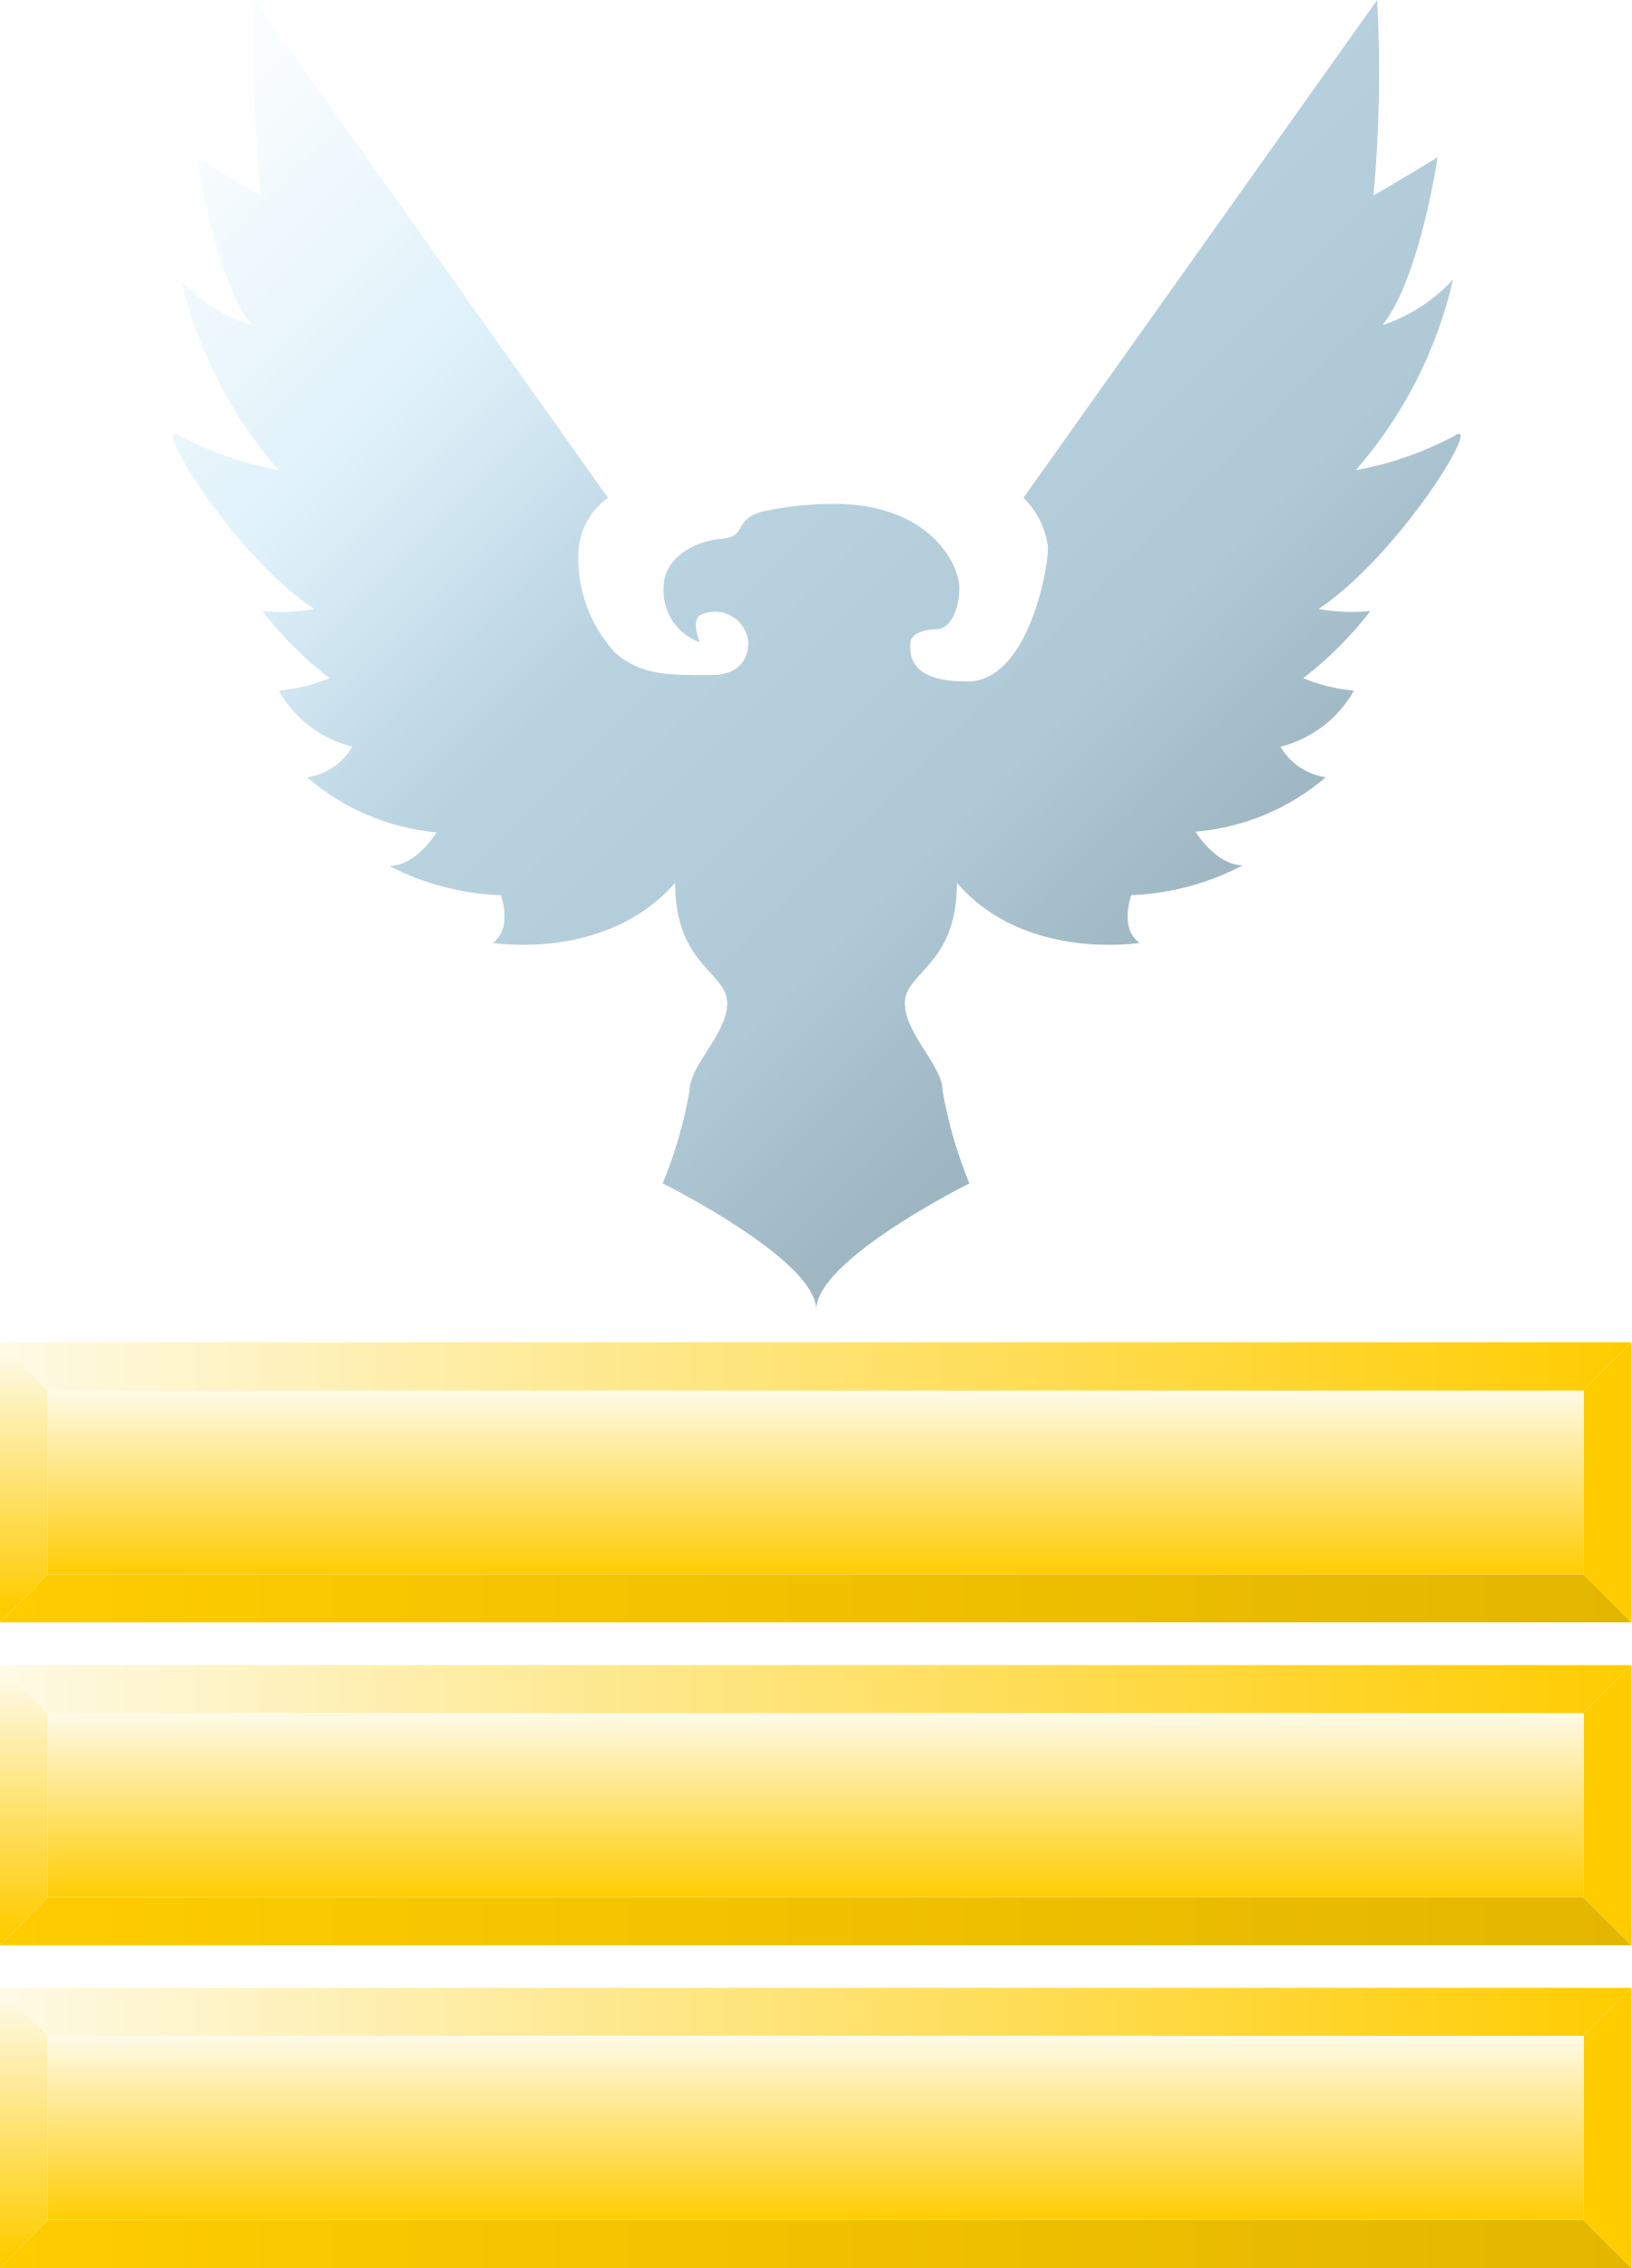
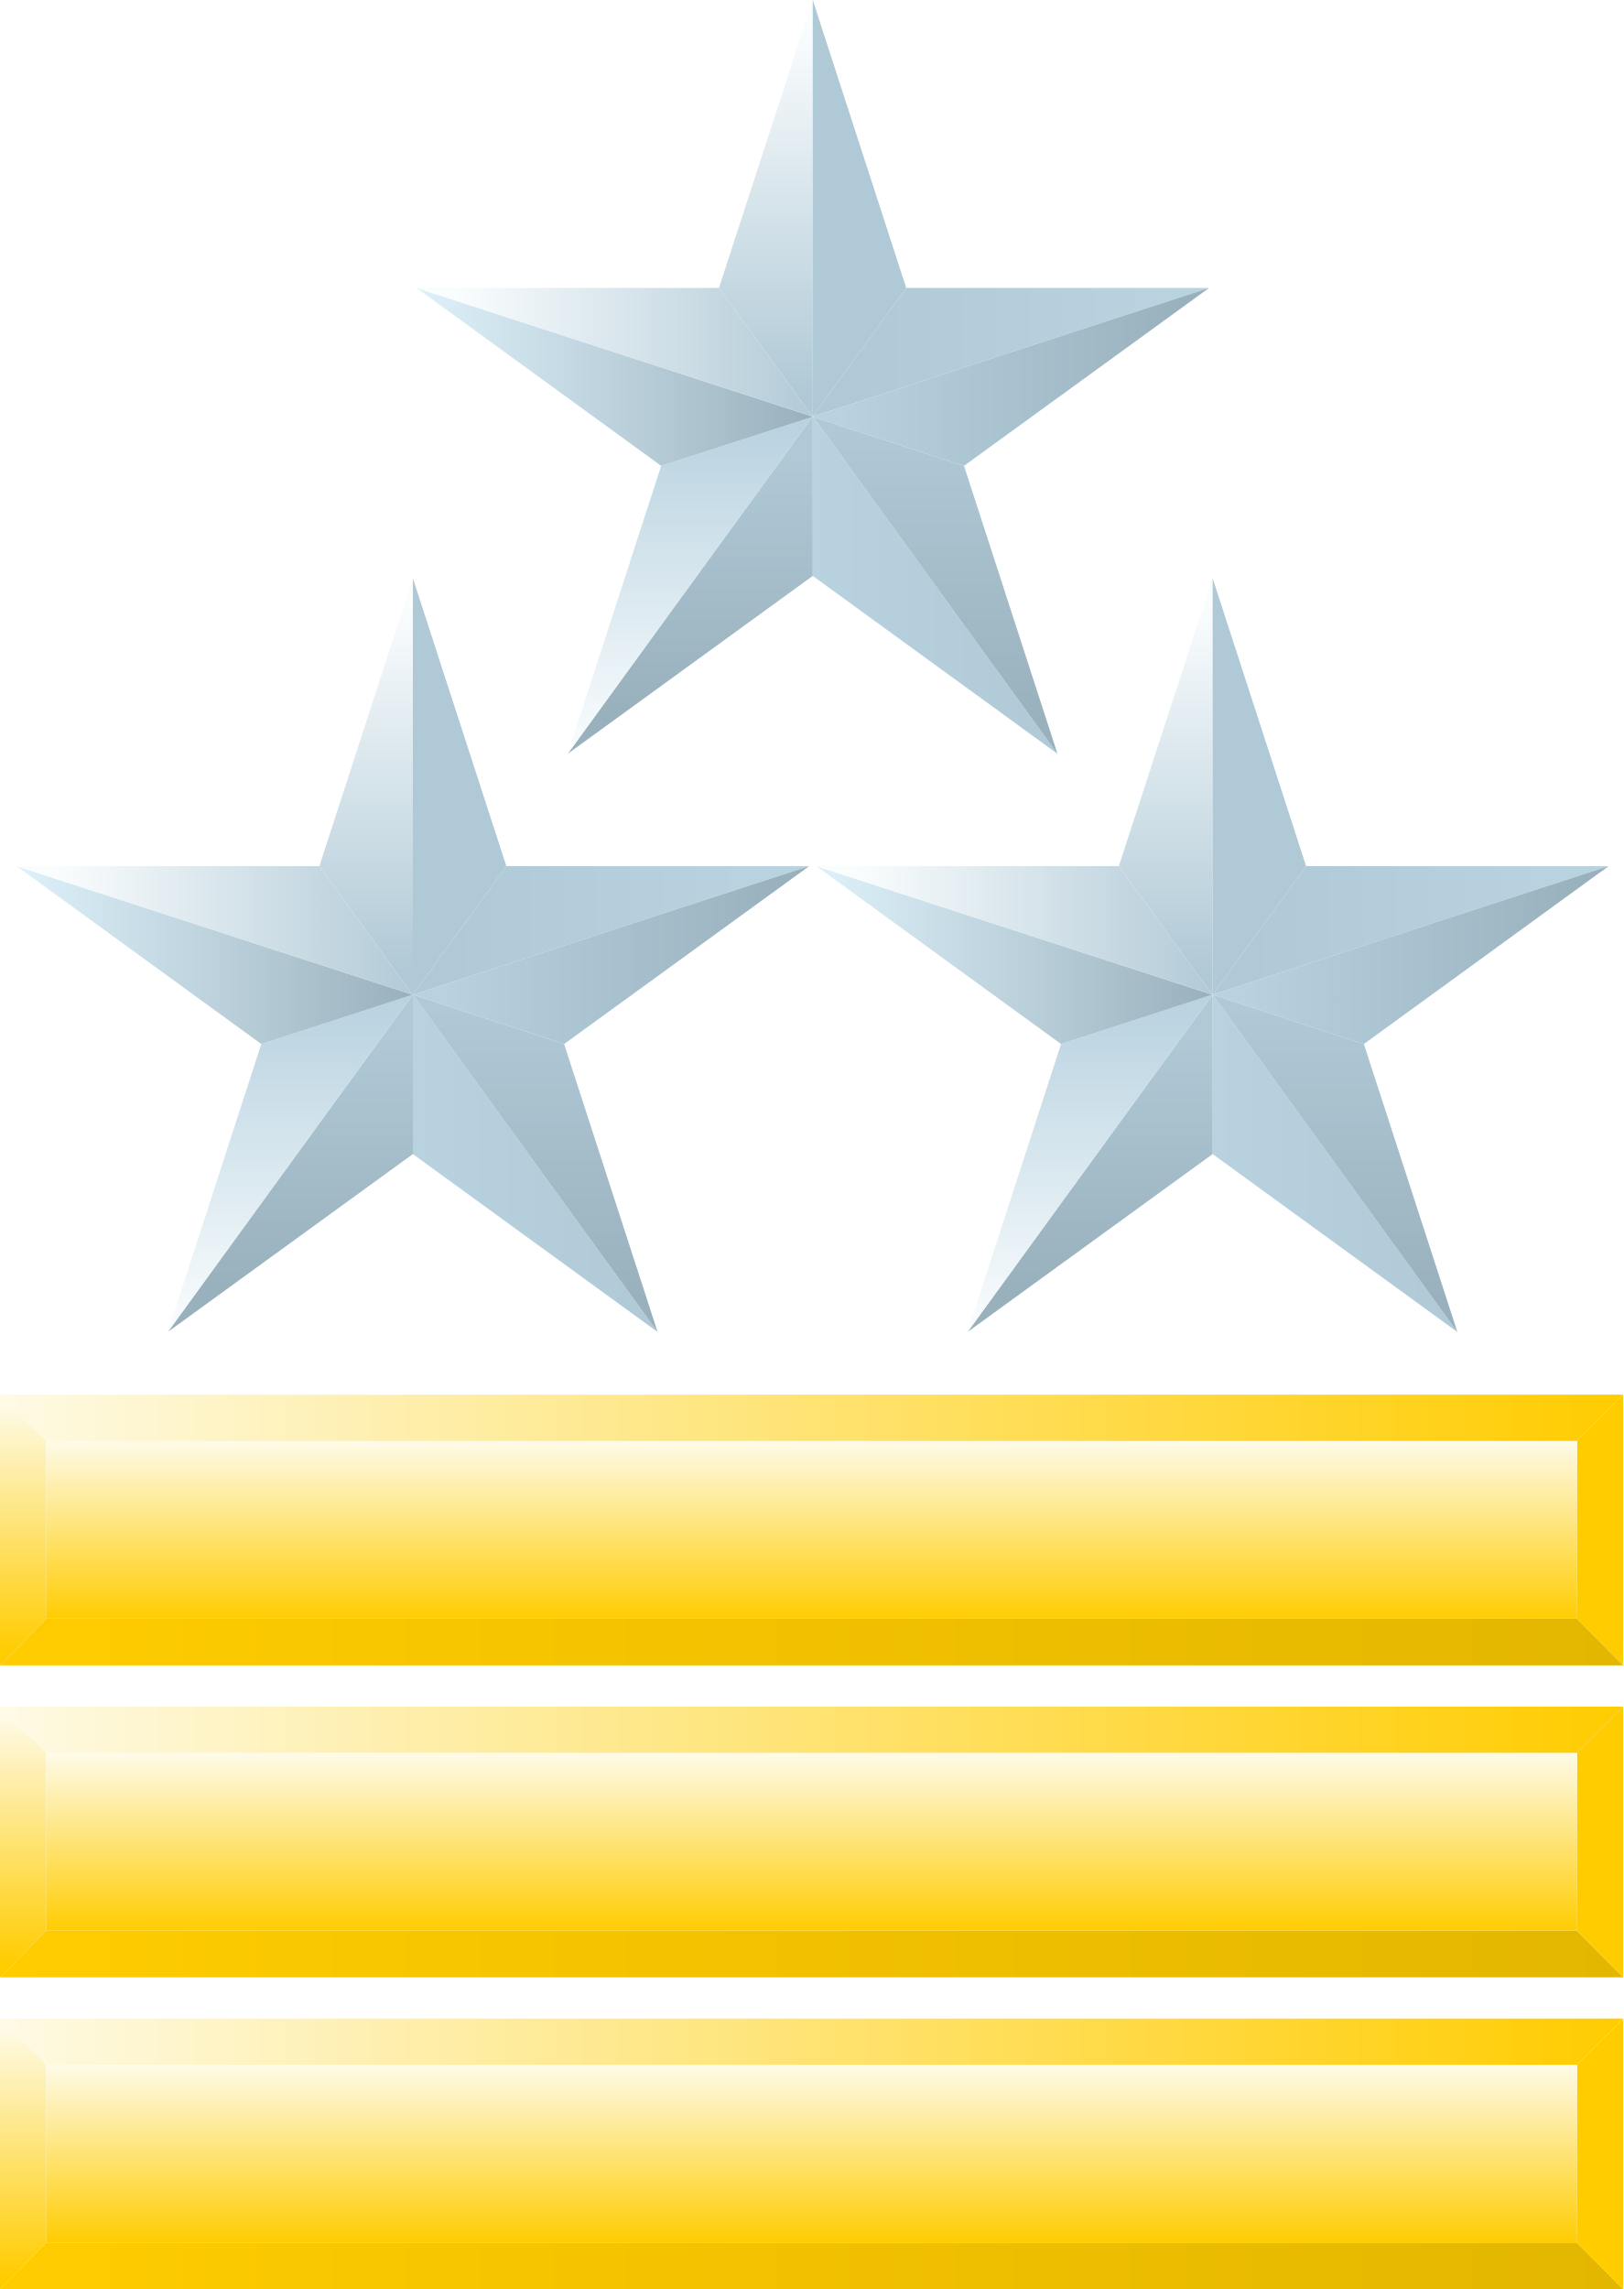
- <svg xmlns="http://www.w3.org/2000/svg" xmlns:xlink="http://www.w3.org/1999/xlink" viewBox="0 0 48.57 67.52">
+ <svg xmlns="http://www.w3.org/2000/svg" xmlns:xlink="http://www.w3.org/1999/xlink" viewBox="0 0 50.01 70.51">
  <defs>
-     <style>.cls-1{fill:url(#linear-gradient);}.cls-2{fill:url(#linear-gradient-2);}.cls-3{fill:url(#linear-gradient-3);}.cls-4{fill:#fc0;}.cls-5{fill:url(#linear-gradient-4);}.cls-6{fill:url(#linear-gradient-5);}.cls-7{fill:url(#linear-gradient-6);}.cls-8{fill:url(#linear-gradient-7);}.cls-9{fill:url(#linear-gradient-8);}.cls-10{fill:url(#linear-gradient-9);}.cls-11{fill:url(#linear-gradient-10);}.cls-12{fill:url(#linear-gradient-11);}.cls-13{fill:url(#linear-gradient-12);}.cls-14{fill:url(#linear-gradient-13);}</style>
-     <linearGradient id="linear-gradient" x1="0.72" y1="40.33" x2="0.72" y2="47.91" gradientUnits="userSpaceOnUse">
+     <style>.cls-1{fill:url(#linear-gradient);}.cls-2{fill:url(#linear-gradient-2);}.cls-3{fill:url(#linear-gradient-3);}.cls-4{fill:url(#linear-gradient-4);}.cls-5{fill:url(#linear-gradient-5);}.cls-6{fill:#b0c9d6;}.cls-7{fill:url(#linear-gradient-6);}.cls-8{fill:url(#linear-gradient-7);}.cls-9{fill:url(#linear-gradient-8);}.cls-10{fill:url(#linear-gradient-9);}.cls-11{fill:url(#linear-gradient-10);}.cls-12{fill:url(#linear-gradient-11);}.cls-13{fill:url(#linear-gradient-12);}.cls-14{fill:url(#linear-gradient-13);}.cls-15{fill:url(#linear-gradient-14);}.cls-16{fill:url(#linear-gradient-15);}.cls-17{fill:url(#linear-gradient-16);}.cls-18{fill:url(#linear-gradient-17);}.cls-19{fill:url(#linear-gradient-18);}.cls-20{fill:url(#linear-gradient-19);}.cls-21{fill:url(#linear-gradient-20);}.cls-22{fill:url(#linear-gradient-21);}.cls-23{fill:url(#linear-gradient-22);}.cls-24{fill:url(#linear-gradient-23);}.cls-25{fill:url(#linear-gradient-24);}.cls-26{fill:url(#linear-gradient-25);}.cls-27{fill:url(#linear-gradient-26);}.cls-28{fill:url(#linear-gradient-27);}.cls-29{fill:url(#linear-gradient-28);}.cls-30{fill:url(#linear-gradient-29);}.cls-31{fill:url(#linear-gradient-30);}.cls-32{fill:#fc0;}.cls-33{fill:url(#linear-gradient-31);}.cls-34{fill:url(#linear-gradient-32);}.cls-35{fill:url(#linear-gradient-33);}.cls-36{fill:url(#linear-gradient-34);}.cls-37{fill:url(#linear-gradient-35);}.cls-38{fill:url(#linear-gradient-36);}.cls-39{fill:url(#linear-gradient-37);}.cls-40{fill:url(#linear-gradient-38);}.cls-41{fill:url(#linear-gradient-39);}</style>
+     <linearGradient id="linear-gradient" x1="23.6" y1="0.85" x2="23.6" y2="12.13" gradientUnits="userSpaceOnUse">
+       <stop offset="0" stop-color="#fafdfe" />
+       <stop offset="1" stop-color="#b0c9d6" />
+     </linearGradient>
+     <linearGradient id="linear-gradient-2" x1="25.04" y1="18.03" x2="32.58" y2="18.03" gradientUnits="userSpaceOnUse">
+       <stop offset="0" stop-color="#b8d2e0" />
+       <stop offset="1" stop-color="#b0c9d6" />
+     </linearGradient>
+     <linearGradient id="linear-gradient-3" x1="21.27" y1="14.08" x2="21.27" y2="21.85" gradientUnits="userSpaceOnUse">
+       <stop offset="0" stop-color="#b0c9d6" />
+       <stop offset="1" stop-color="#99b1bd" />
+     </linearGradient>
+     <linearGradient id="linear-gradient-4" x1="28.81" y1="13.3" x2="28.81" y2="22.24" xlink:href="#linear-gradient-3" />
+     <linearGradient id="linear-gradient-5" x1="35.29" y1="10.85" x2="26.1" y2="10.85" xlink:href="#linear-gradient-2" />
+     <linearGradient id="linear-gradient-6" x1="25.94" y1="11.61" x2="36.42" y2="11.61" gradientUnits="userSpaceOnUse">
+       <stop offset="0" stop-color="#b8d2e0" />
+       <stop offset="1" stop-color="#99b1bd" />
+     </linearGradient>
+     <linearGradient id="linear-gradient-7" x1="21.26" y1="23.21" x2="21.26" y2="12.93" gradientUnits="userSpaceOnUse">
+       <stop offset="0" stop-color="#fafdfe" />
+       <stop offset="1" stop-color="#b8d2e0" />
+     </linearGradient>
+     <linearGradient id="linear-gradient-8" x1="12.93" y1="11.61" x2="25.02" y2="11.61" gradientUnits="userSpaceOnUse">
+       <stop offset="0" stop-color="#def1fa" />
+       <stop offset="1" stop-color="#99b1bd" />
+     </linearGradient>
+     <linearGradient id="linear-gradient-9" x1="14.02" y1="10.85" x2="25.38" y2="10.85" xlink:href="#linear-gradient" />
+     <linearGradient id="linear-gradient-10" x1="11.28" y1="18.65" x2="11.28" y2="29.94" xlink:href="#linear-gradient" />
+     <linearGradient id="linear-gradient-11" x1="12.72" y1="35.83" x2="20.26" y2="35.83" xlink:href="#linear-gradient-2" />
+     <linearGradient id="linear-gradient-12" x1="8.95" y1="31.88" x2="8.95" y2="39.66" xlink:href="#linear-gradient-3" />
+     <linearGradient id="linear-gradient-13" x1="16.49" y1="31.1" x2="16.49" y2="40.05" xlink:href="#linear-gradient-3" />
+     <linearGradient id="linear-gradient-14" x1="22.97" y1="28.66" x2="13.79" y2="28.66" xlink:href="#linear-gradient-2" />
+     <linearGradient id="linear-gradient-15" x1="13.62" y1="29.42" x2="24.1" y2="29.42" xlink:href="#linear-gradient-6" />
+     <linearGradient id="linear-gradient-16" x1="8.95" y1="41.02" x2="8.95" y2="30.74" xlink:href="#linear-gradient-7" />
+     <linearGradient id="linear-gradient-17" x1="0.61" y1="29.42" x2="12.7" y2="29.42" xlink:href="#linear-gradient-8" />
+     <linearGradient id="linear-gradient-18" x1="1.7" y1="28.66" x2="13.06" y2="28.66" xlink:href="#linear-gradient" />
+     <linearGradient id="linear-gradient-19" x1="35.92" y1="18.65" x2="35.92" y2="29.94" xlink:href="#linear-gradient" />
+     <linearGradient id="linear-gradient-20" x1="37.36" y1="35.83" x2="44.9" y2="35.83" xlink:href="#linear-gradient-2" />
+     <linearGradient id="linear-gradient-21" x1="33.59" y1="31.88" x2="33.59" y2="39.66" xlink:href="#linear-gradient-3" />
+     <linearGradient id="linear-gradient-22" x1="41.13" y1="31.1" x2="41.13" y2="40.05" xlink:href="#linear-gradient-3" />
+     <linearGradient id="linear-gradient-23" x1="47.61" y1="28.66" x2="38.42" y2="28.66" xlink:href="#linear-gradient-2" />
+     <linearGradient id="linear-gradient-24" x1="38.26" y1="29.42" x2="48.74" y2="29.42" xlink:href="#linear-gradient-6" />
+     <linearGradient id="linear-gradient-25" x1="33.58" y1="41.02" x2="33.58" y2="30.74" xlink:href="#linear-gradient-7" />
+     <linearGradient id="linear-gradient-26" x1="25.25" y1="29.42" x2="37.34" y2="29.42" xlink:href="#linear-gradient-8" />
+     <linearGradient id="linear-gradient-27" x1="26.34" y1="28.66" x2="37.7" y2="28.66" xlink:href="#linear-gradient" />
+     <linearGradient id="linear-gradient-28" x1="0.72" y1="43.32" x2="0.72" y2="50.91" gradientUnits="userSpaceOnUse">
      <stop offset="0" stop-color="#fefae5" />
      <stop offset="1" stop-color="#fc0" />
    </linearGradient>
-     <linearGradient id="linear-gradient-2" x1="0" y1="40.68" x2="48.57" y2="40.68" xlink:href="#linear-gradient" />
-     <linearGradient id="linear-gradient-3" y1="47.58" x2="48.57" y2="47.58" gradientUnits="userSpaceOnUse">
+     <linearGradient id="linear-gradient-29" x1="0" y1="43.68" x2="50.01" y2="43.68" xlink:href="#linear-gradient-28" />
+     <linearGradient id="linear-gradient-30" y1="50.58" x2="50.01" y2="50.58" gradientUnits="userSpaceOnUse">
      <stop offset="0" stop-color="#fc0" />
      <stop offset="1" stop-color="#e3b600" />
    </linearGradient>
-     <linearGradient id="linear-gradient-4" x1="24.29" y1="41.45" x2="24.29" y2="46.94" xlink:href="#linear-gradient" />
-     <linearGradient id="linear-gradient-5" x1="0.72" y1="49.94" x2="0.72" y2="57.52" xlink:href="#linear-gradient" />
-     <linearGradient id="linear-gradient-6" x1="0" y1="50.29" x2="48.57" y2="50.29" xlink:href="#linear-gradient" />
-     <linearGradient id="linear-gradient-7" y1="57.19" x2="48.57" y2="57.19" xlink:href="#linear-gradient-3" />
-     <linearGradient id="linear-gradient-8" x1="24.29" y1="51.06" x2="24.29" y2="56.55" xlink:href="#linear-gradient" />
-     <linearGradient id="linear-gradient-9" x1="0.72" y1="59.55" x2="0.72" y2="67.13" xlink:href="#linear-gradient" />
-     <linearGradient id="linear-gradient-10" x1="0" y1="59.9" x2="48.57" y2="59.9" xlink:href="#linear-gradient" />
-     <linearGradient id="linear-gradient-11" y1="66.8" x2="48.57" y2="66.8" xlink:href="#linear-gradient-3" />
-     <linearGradient id="linear-gradient-12" x1="24.29" y1="60.67" x2="24.29" y2="66.16" xlink:href="#linear-gradient" />
-     <linearGradient id="linear-gradient-13" x1="11.12" y1="-1.63" x2="40.8" y2="28.05" gradientUnits="userSpaceOnUse">
-       <stop offset="0" stop-color="#fafdfe" />
-       <stop offset="0.25" stop-color="#def1fa" />
-       <stop offset="0.47" stop-color="#b8d2e0" />
-       <stop offset="0.73" stop-color="#b0c9d6" />
-       <stop offset="0.74" stop-color="#afc8d5" />
-       <stop offset="0.89" stop-color="#9fb7c3" />
-       <stop offset="1" stop-color="#99b1bd" />
-     </linearGradient>
+     <linearGradient id="linear-gradient-31" x1="25.01" y1="44.45" x2="25.01" y2="49.94" xlink:href="#linear-gradient-28" />
+     <linearGradient id="linear-gradient-32" x1="0.72" y1="52.93" x2="0.72" y2="60.52" xlink:href="#linear-gradient-28" />
+     <linearGradient id="linear-gradient-33" x1="0" y1="53.28" x2="50.01" y2="53.28" xlink:href="#linear-gradient-28" />
+     <linearGradient id="linear-gradient-34" y1="60.19" x2="50.01" y2="60.19" xlink:href="#linear-gradient-30" />
+     <linearGradient id="linear-gradient-35" x1="25.01" y1="54.06" x2="25.01" y2="59.55" xlink:href="#linear-gradient-28" />
+     <linearGradient id="linear-gradient-36" x1="0.72" y1="62.54" x2="0.72" y2="70.13" xlink:href="#linear-gradient-28" />
+     <linearGradient id="linear-gradient-37" x1="0" y1="62.89" x2="50.01" y2="62.89" xlink:href="#linear-gradient-28" />
+     <linearGradient id="linear-gradient-38" y1="69.8" x2="50.01" y2="69.8" xlink:href="#linear-gradient-30" />
+     <linearGradient id="linear-gradient-39" x1="25.01" y1="63.67" x2="25.01" y2="69.16" xlink:href="#linear-gradient-28" />
  </defs>
  <g id="Layer_2" data-name="Layer 2">
    <g id="Artwork">
-       <g id="Brigadier_Grade_4_-_Brigadier_General" data-name="Brigadier (Grade 4) - Brigadier General">
-         <polygon class="cls-1" points="1.42 46.87 1.42 41.4 1.43 41.4 0 39.96 0 48.3 1.43 46.87 1.42 46.87" />
-         <polygon class="cls-2" points="47.14 41.4 48.57 39.96 0 39.96 1.43 41.4 47.14 41.4" />
-         <polygon class="cls-3" points="47.14 46.87 1.43 46.87 0 48.3 48.57 48.3 47.14 46.87" />
-         <polygon class="cls-4" points="47.14 41.4 47.15 41.4 47.15 46.87 47.14 46.87 48.57 48.3 48.57 39.96 47.14 41.4" />
-         <rect class="cls-5" x="1.42" y="41.4" width="45.73" height="5.47" />
-         <polygon class="cls-6" points="1.42 56.48 1.42 51.01 1.43 51.01 0 49.57 0 57.91 1.43 56.48 1.42 56.48" />
-         <polygon class="cls-7" points="47.14 51.01 48.57 49.57 0 49.57 1.43 51.01 47.14 51.01" />
-         <polygon class="cls-8" points="47.14 56.48 1.43 56.48 0 57.91 48.57 57.91 47.14 56.48" />
-         <polygon class="cls-4" points="47.14 51.01 47.15 51.01 47.15 56.48 47.14 56.48 48.57 57.91 48.57 49.57 47.14 51.01" />
-         <rect class="cls-9" x="1.42" y="51" width="45.73" height="5.47" />
-         <polygon class="cls-10" points="1.42 66.09 1.42 60.61 1.43 60.61 0 59.18 0 67.52 1.43 66.09 1.42 66.09" />
-         <polygon class="cls-11" points="47.14 60.61 48.57 59.18 0 59.18 1.43 60.61 47.14 60.61" />
-         <polygon class="cls-12" points="47.14 66.09 1.43 66.09 0 67.52 48.57 67.52 47.14 66.09" />
-         <polygon class="cls-4" points="47.14 60.61 47.15 60.61 47.15 66.09 47.14 66.09 48.57 67.52 48.57 59.18 47.14 60.61" />
-         <rect class="cls-13" x="1.42" y="60.61" width="45.73" height="5.47" />
-         <path class="cls-14" d="M18.1,14.82,7.58,0a40,40,0,0,0,.19,5.83C7.1,5.45,5.86,4.69,5.86,4.69s.52,3.61,1.64,5A5,5,0,0,1,5.4,8.36,13.07,13.07,0,0,0,8.3,14a10.32,10.32,0,0,1-2.9-1c-1.05-.74,1.48,3.46,3.95,5.13a5.41,5.41,0,0,1-1.54.06,11,11,0,0,0,2,2,5.05,5.05,0,0,1-1.51.37,3.48,3.48,0,0,0,2.19,1.67,1.88,1.88,0,0,1-1.35.91A6.84,6.84,0,0,0,13,24.78s-.6,1-1.41,1a7.8,7.8,0,0,0,3.32.87s.37,1-.24,1.42c0,0,3.39.56,5.43-1.79,0,2.47,1.55,2.66,1.55,3.58s-1.12,1.86-1.12,2.6a13.08,13.08,0,0,1-.8,2.77s4.57,2.27,4.57,3.76c0-1.49,4.56-3.76,4.56-3.76a13.08,13.08,0,0,1-.8-2.77c0-.74-1.12-1.67-1.12-2.6s1.55-1.11,1.55-3.58c2,2.35,5.44,1.79,5.44,1.79-.62-.43-.25-1.42-.25-1.42A7.8,7.8,0,0,0,37,25.76c-.8,0-1.41-1-1.41-1a6.84,6.84,0,0,0,3.88-1.62,1.88,1.88,0,0,1-1.35-.91,3.48,3.48,0,0,0,2.19-1.67,5.05,5.05,0,0,1-1.51-.37,11,11,0,0,0,2-2,5.41,5.41,0,0,1-1.54-.06c2.47-1.67,5-5.87,4-5.13a10.22,10.22,0,0,1-2.9,1,13.07,13.07,0,0,0,2.9-5.68,5,5,0,0,1-2.1,1.36c1.12-1.42,1.64-5,1.64-5s-1.24.76-1.91,1.14A40,40,0,0,0,41,0L30.47,14.82a2.48,2.48,0,0,1,.73,1.47c0,.76-.63,4-2.4,4s-1.7-.82-1.7-1.13.45-.43.8-.43.66-.52.66-1.23S27.67,15,24.83,15a10.05,10.05,0,0,0-2.14.23c-.9.26-.41.74-1.21.81-1,.09-1.72.71-1.72,1.4a1.63,1.63,0,0,0,1.07,1.68c-.11-.33-.19-.63,0-.8a1,1,0,0,1,1.45.78c0,.77-.54,1-1.14,1-1.28,0-2.06,0-2.83-.67a4.16,4.16,0,0,1-1.09-3A2.11,2.11,0,0,1,18.1,14.82Z" />
+       <g id="Colonel_Grade_4_-_Force_Colonel" data-name="Colonel (Grade 4) - Force Colonel">
+         <polygon class="cls-1" points="25.03 12.83 22.15 8.87 25.04 0 25.04 12.82 25.03 12.83" />
+         <polygon class="cls-2" points="25.04 12.83 32.58 23.22 25.04 17.74 25.04 12.84 25.04 12.83" />
+         <polygon class="cls-3" points="25.04 12.84 25.04 17.74 17.49 23.22 25.03 12.84 25.04 12.84" />
+         <polygon class="cls-4" points="25.04 12.84 29.7 14.35 32.58 23.22 25.04 12.83 25.04 12.84" />
+         <polygon class="cls-5" points="25.04 12.83 27.92 8.87 37.25 8.87 25.05 12.83 25.04 12.83" />
+         <polygon class="cls-6" points="25.04 12.82 25.04 0 27.92 8.87 25.04 12.83 25.04 12.82" />
+         <polygon class="cls-7" points="25.05 12.83 37.25 8.87 29.7 14.35 25.04 12.84 25.05 12.83" />
+         <polygon class="cls-8" points="25.03 12.84 17.49 23.22 20.37 14.35 25.04 12.84 25.03 12.84" />
+         <polygon class="cls-9" points="25.04 12.84 20.37 14.35 12.83 8.87 25.03 12.83 25.04 12.84" />
+         <polygon class="cls-10" points="25.03 12.83 12.83 8.87 22.15 8.87 25.03 12.83 25.03 12.83" />
+         <polygon class="cls-11" points="12.71 30.64 9.84 26.68 12.72 17.81 12.72 30.63 12.71 30.64" />
+         <polygon class="cls-12" points="12.72 30.64 20.26 41.03 12.72 35.55 12.72 30.64 12.72 30.64" />
+         <polygon class="cls-13" points="12.72 30.64 12.72 35.55 5.17 41.03 12.71 30.65 12.72 30.64" />
+         <polygon class="cls-14" points="12.72 30.64 17.38 32.16 20.26 41.03 12.72 30.64 12.72 30.64" />
+         <polygon class="cls-15" points="12.72 30.64 15.6 26.68 24.93 26.68 12.73 30.64 12.72 30.64" />
+         <polygon class="cls-6" points="12.72 30.63 12.72 17.81 15.6 26.68 12.72 30.64 12.72 30.63" />
+         <polygon class="cls-16" points="12.73 30.64 24.93 26.68 17.38 32.16 12.72 30.64 12.73 30.64" />
+         <polygon class="cls-17" points="12.71 30.65 5.17 41.03 8.05 32.16 12.72 30.64 12.71 30.65" />
+         <polygon class="cls-18" points="12.72 30.64 8.05 32.16 0.51 26.68 12.71 30.64 12.72 30.64" />
+         <polygon class="cls-19" points="12.71 30.64 0.51 26.68 9.84 26.68 12.71 30.64 12.71 30.64" />
+         <polygon class="cls-20" points="37.35 30.64 34.47 26.68 37.36 17.81 37.36 30.63 37.35 30.64" />
+         <polygon class="cls-21" points="37.36 30.64 44.9 41.03 37.36 35.55 37.36 30.64 37.36 30.64" />
+         <polygon class="cls-22" points="37.36 30.64 37.36 35.55 29.81 41.03 37.35 30.65 37.36 30.64" />
+         <polygon class="cls-23" points="37.36 30.64 42.02 32.16 44.9 41.03 37.36 30.64 37.36 30.64" />
+         <polygon class="cls-24" points="37.36 30.64 40.24 26.68 49.56 26.68 37.36 30.64 37.36 30.64" />
+         <polygon class="cls-6" points="37.36 30.63 37.36 17.81 40.24 26.68 37.36 30.64 37.36 30.63" />
+         <polygon class="cls-25" points="37.36 30.64 49.56 26.68 42.02 32.16 37.36 30.64 37.36 30.64" />
+         <polygon class="cls-26" points="37.35 30.65 29.81 41.03 32.69 32.16 37.35 30.64 37.35 30.65" />
+         <polygon class="cls-27" points="37.35 30.64 32.69 32.16 25.15 26.68 37.35 30.64 37.35 30.64" />
+         <polygon class="cls-28" points="37.35 30.64 25.15 26.68 34.47 26.68 37.35 30.64 37.35 30.64" />
+         <polygon class="cls-29" points="1.42 49.86 1.42 44.39 1.43 44.39 0 42.96 0 51.3 1.43 49.86 1.42 49.86" />
+         <polygon class="cls-30" points="48.58 44.39 50.01 42.96 0 42.96 1.43 44.39 48.58 44.39" />
+         <polygon class="cls-31" points="48.58 49.86 1.43 49.86 0 51.3 50.01 51.3 48.58 49.86" />
+         <polygon class="cls-32" points="48.58 44.39 48.59 44.39 48.59 49.86 48.58 49.86 50.01 51.3 50.01 42.96 48.58 44.39" />
+         <rect class="cls-33" x="1.42" y="44.39" width="47.17" height="5.47" />
+         <polygon class="cls-34" points="1.42 59.47 1.42 54 1.43 54 0 52.57 0 60.91 1.43 59.47 1.42 59.47" />
+         <polygon class="cls-35" points="48.58 54 50.01 52.57 0 52.57 1.43 54 48.58 54" />
+         <polygon class="cls-36" points="48.58 59.47 1.43 59.47 0 60.91 50.01 60.91 48.58 59.47" />
+         <polygon class="cls-32" points="48.58 54 48.59 54 48.59 59.47 48.58 59.47 50.01 60.91 50.01 52.57 48.58 54" />
+         <rect class="cls-37" x="1.42" y="54" width="47.17" height="5.47" />
+         <polygon class="cls-38" points="1.42 69.08 1.42 63.61 1.43 63.61 0 62.18 0 70.52 1.43 69.08 1.42 69.08" />
+         <polygon class="cls-39" points="48.58 63.61 50.01 62.18 0 62.18 1.43 63.61 48.58 63.61" />
+         <polygon class="cls-40" points="48.58 69.08 1.43 69.08 0 70.52 50.01 70.52 48.58 69.08" />
+         <polygon class="cls-32" points="48.58 63.61 48.59 63.61 48.59 69.08 48.58 69.08 50.01 70.52 50.01 62.18 48.58 63.61" />
+         <rect class="cls-41" x="1.42" y="63.61" width="47.17" height="5.47" />
      </g>
    </g>
  </g>
</svg>
